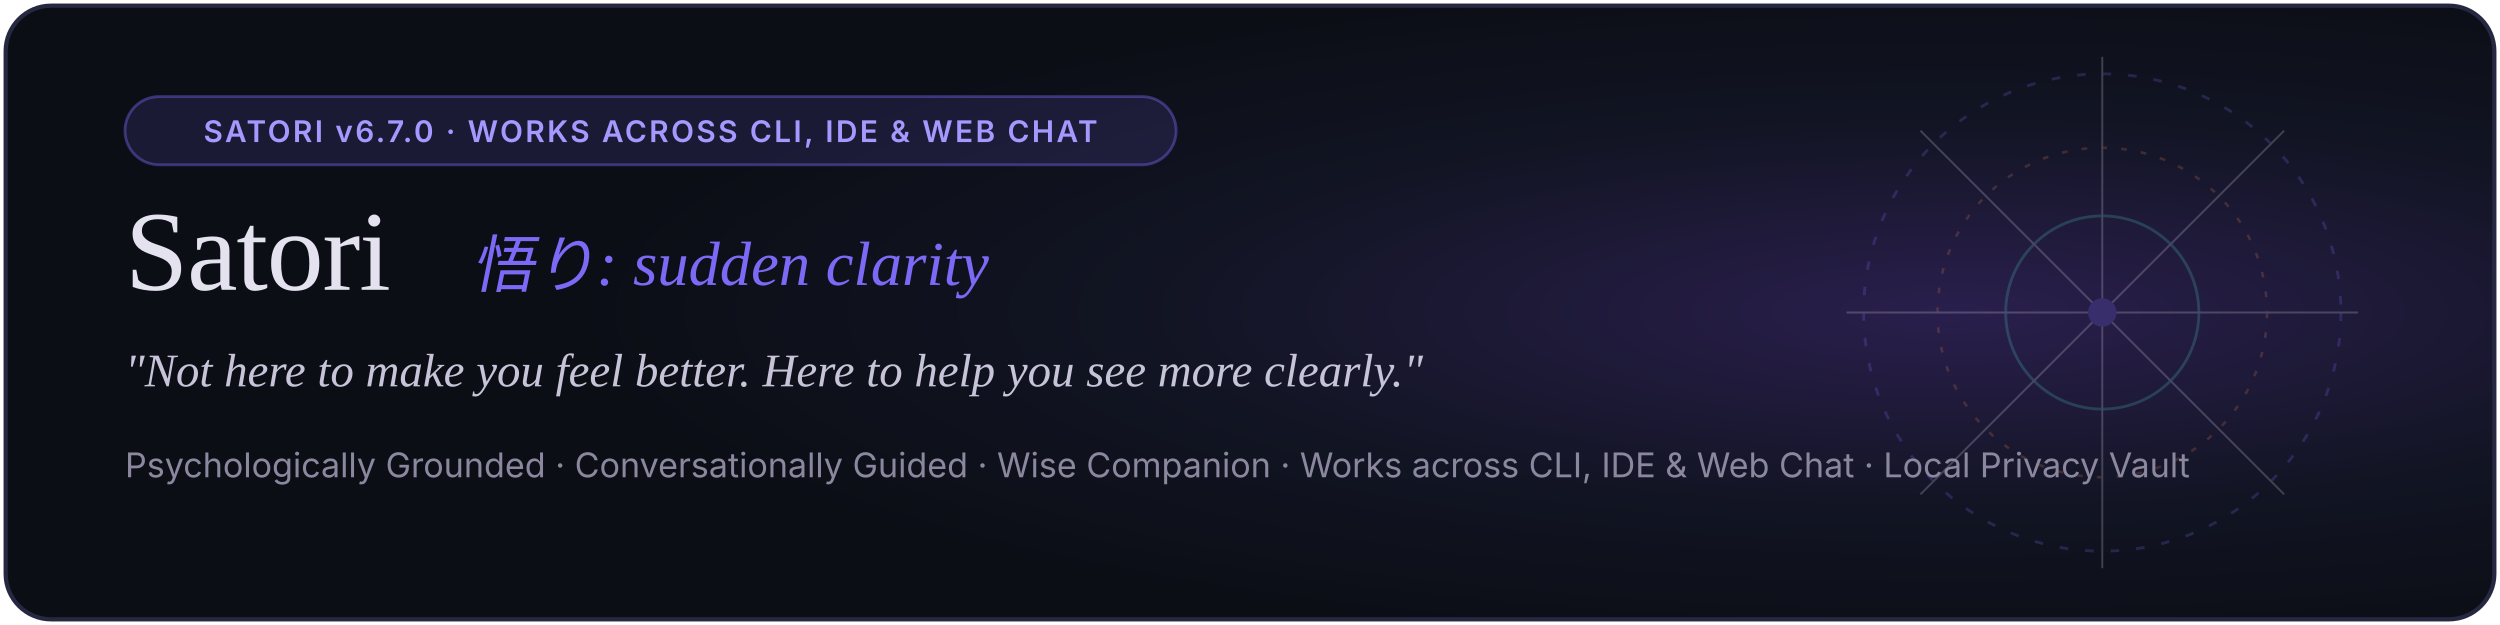
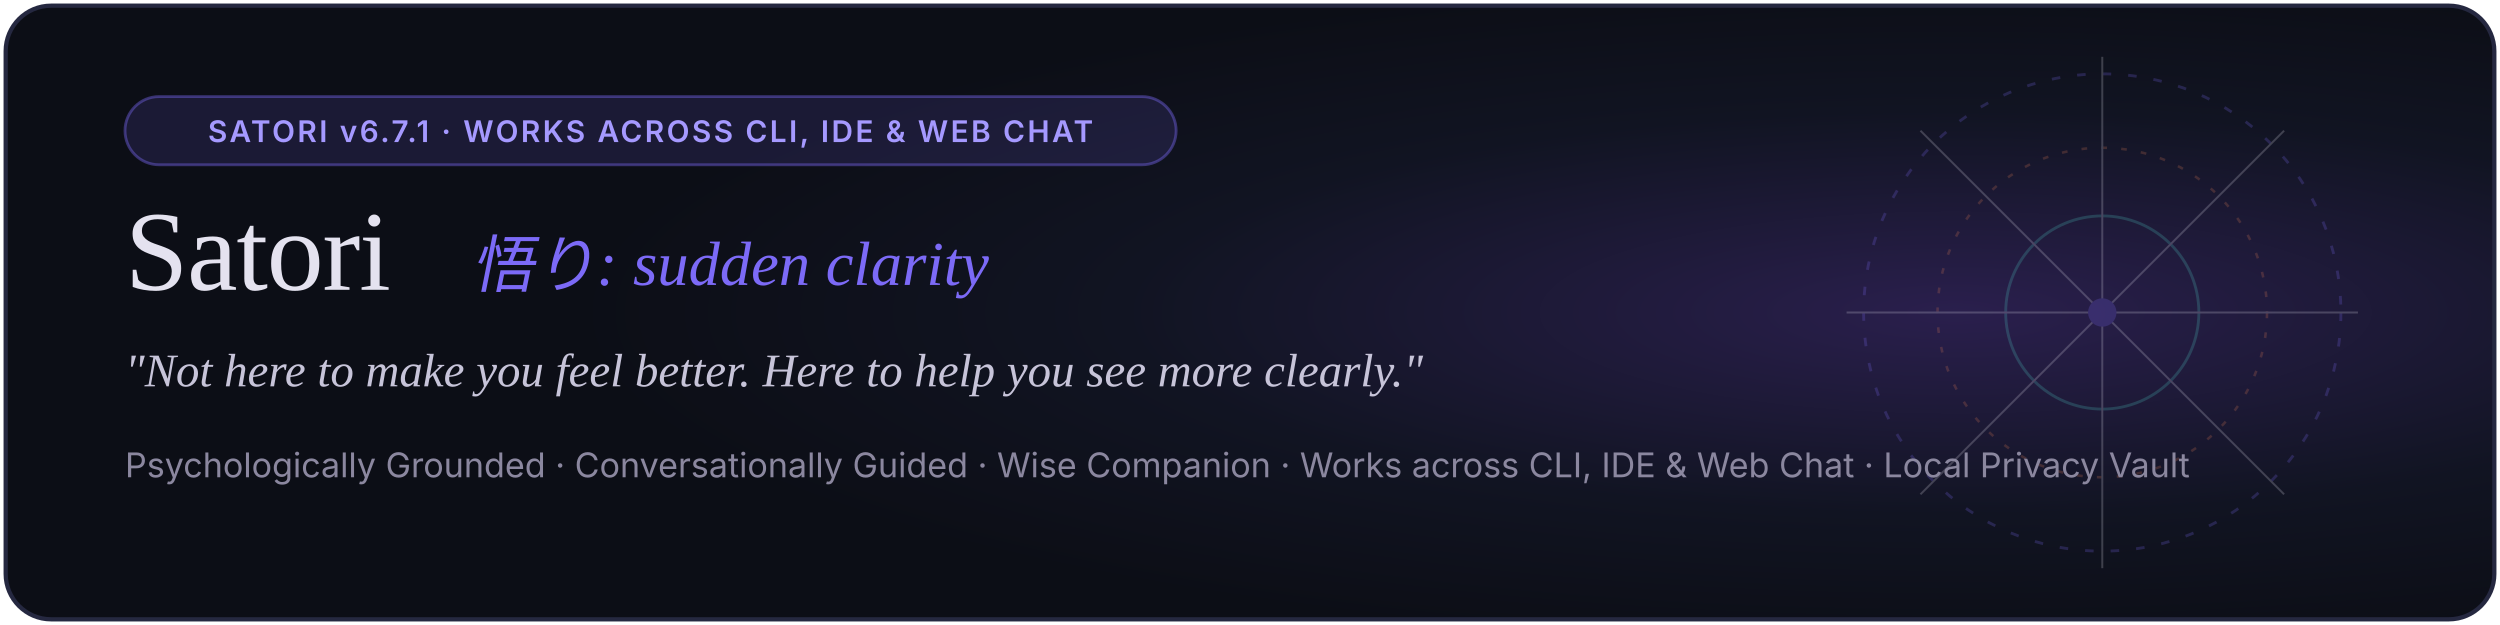
- <svg xmlns="http://www.w3.org/2000/svg" viewBox="0 0 880 220" width="880" height="220" role="img" aria-label="Satori v6.7.0: Psychologically Grounded Wisdom Companion for the Inner Life">
+ <svg xmlns="http://www.w3.org/2000/svg" viewBox="0 0 880 220" width="880" height="220" role="img" aria-label="Satori v6.7.1: Psychologically Grounded Wisdom Companion for the Inner Life">
  <defs>
    <radialGradient id="heroGlow" cx="78%" cy="50%" r="55%">
      <stop offset="0%" stop-color="#2a1f4d" />
      <stop offset="60%" stop-color="#111422" />
      <stop offset="100%" stop-color="#0c0e16" />
    </radialGradient>
  </defs>
  <rect x="2" y="2" width="876" height="216" rx="16" fill="url(#heroGlow)" stroke="#252840" stroke-width="1.5" />
  <g transform="translate(740, 110)" opacity="0.22">
    <circle cx="0" cy="0" r="84" stroke="#7c6af7" stroke-width="1" stroke-dasharray="3 6" fill="none" />
    <circle cx="0" cy="0" r="58" stroke="#e07b54" stroke-width="0.9" stroke-dasharray="2 5" fill="none" />
    <circle cx="0" cy="0" r="34" stroke="#4ecdc4" stroke-width="1" fill="none" />
    <line x1="0" y1="-90" x2="0" y2="90" stroke="#e4e2ef" stroke-width="0.7" />
    <line x1="-90" y1="0" x2="90" y2="0" stroke="#e4e2ef" stroke-width="0.7" />
    <line x1="-64" y1="-64" x2="64" y2="64" stroke="#e4e2ef" stroke-width="0.7" />
    <line x1="64" y1="-64" x2="-64" y2="64" stroke="#e4e2ef" stroke-width="0.7" />
    <circle cx="0" cy="0" r="5" fill="#7c6af7" />
  </g>
  <rect x="44" y="34" width="370" height="24" rx="12" fill="rgba(124,106,247,0.14)" stroke="rgba(124,106,247,0.4)" stroke-width="1" />
  <text x="229" y="50" text-anchor="middle" font-family="system-ui, -apple-system, sans-serif" font-size="10.5" font-weight="600" fill="#a599ff" letter-spacing="0.08em">
-     SATORI v6.7.0 · WORKS ACROSS CLI, IDE &amp; WEB CHAT
+     SATORI v6.7.1 · WORKS ACROSS CLI, IDE &amp; WEB CHAT
  </text>
  <text x="44" y="102" font-family="Georgia, 'Times New Roman', serif" font-size="40" fill="#e4e2ef" letter-spacing="-0.01em">Satori</text>
  <text x="166" y="101" font-family="Georgia, 'Times New Roman', serif" font-size="22" font-style="italic" fill="#7c6af7">悟り: sudden clarity</text>
  <text x="44" y="136" font-family="Georgia, 'Times New Roman', serif" font-size="16.5" font-style="italic" fill="#c7c4d9">
    "Not here to make you feel better. Here to help you see more clearly."
  </text>
  <text x="44" y="168" font-family="system-ui, -apple-system, sans-serif" font-size="12" fill="#8b879f">
    Psychologically Grounded · Conversationally Guided · Wise Companion · Works across CLI, IDE &amp; Web Chat · Local Privacy Vault
  </text>
</svg>
